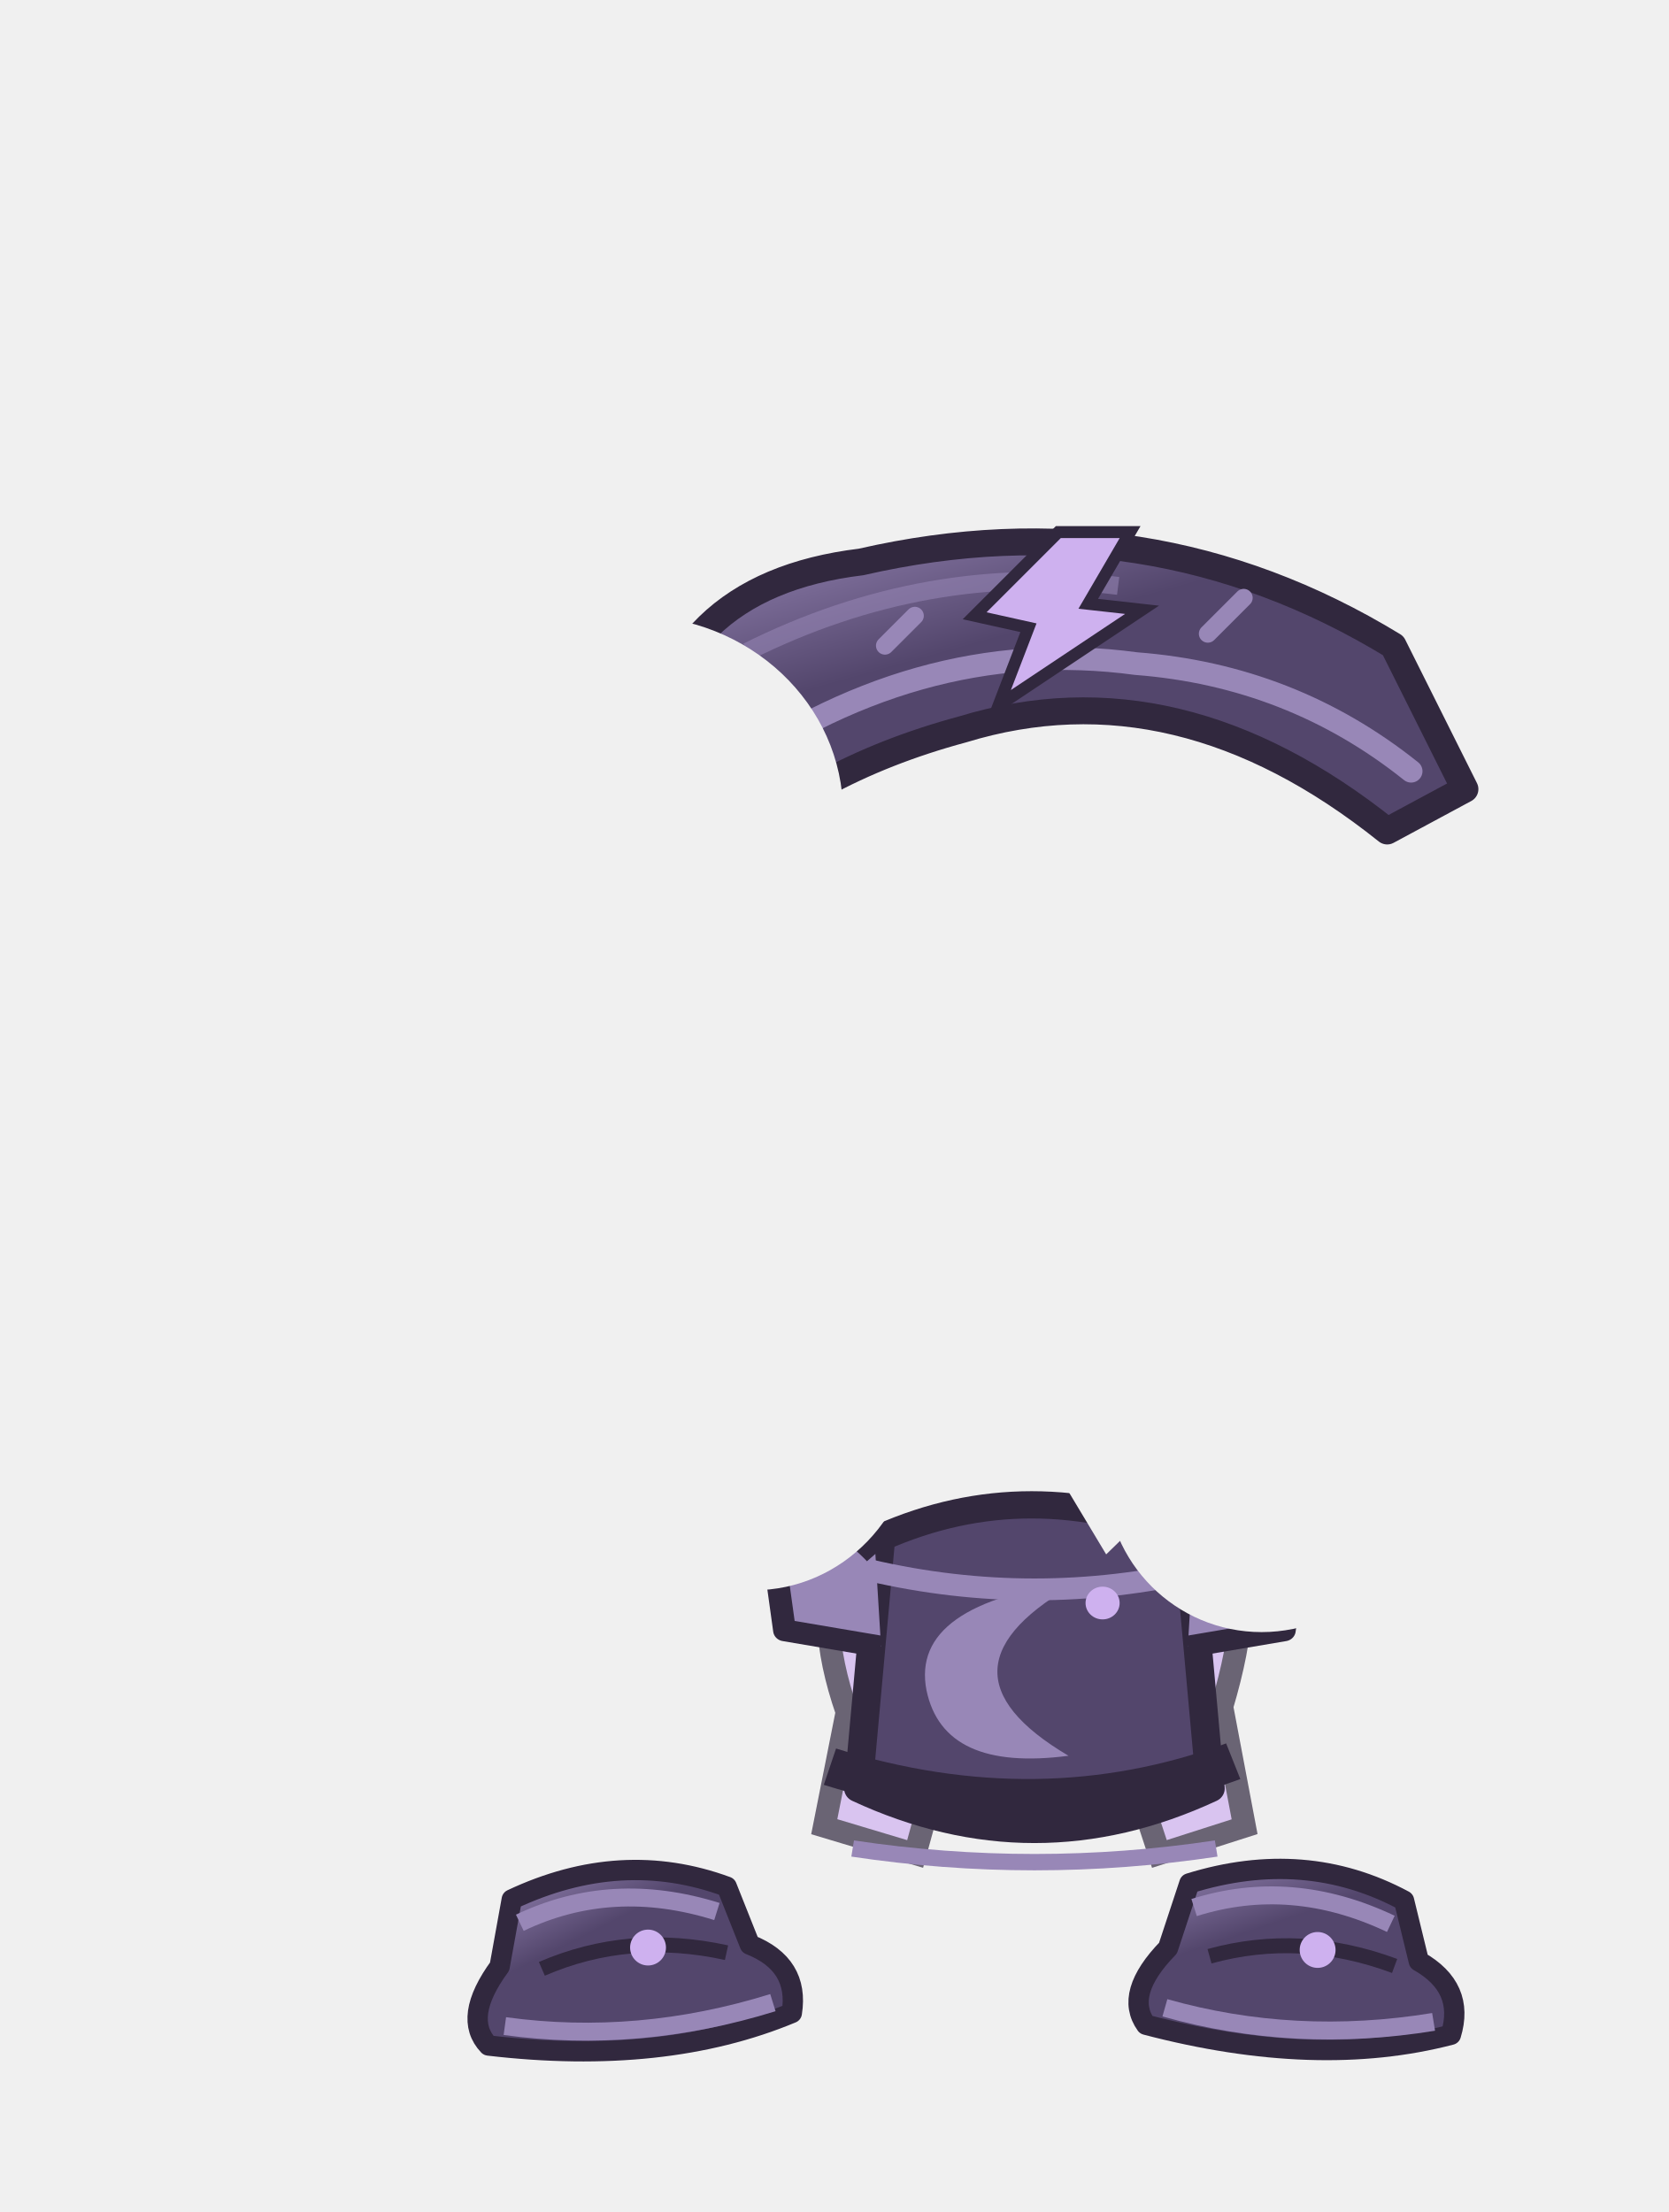
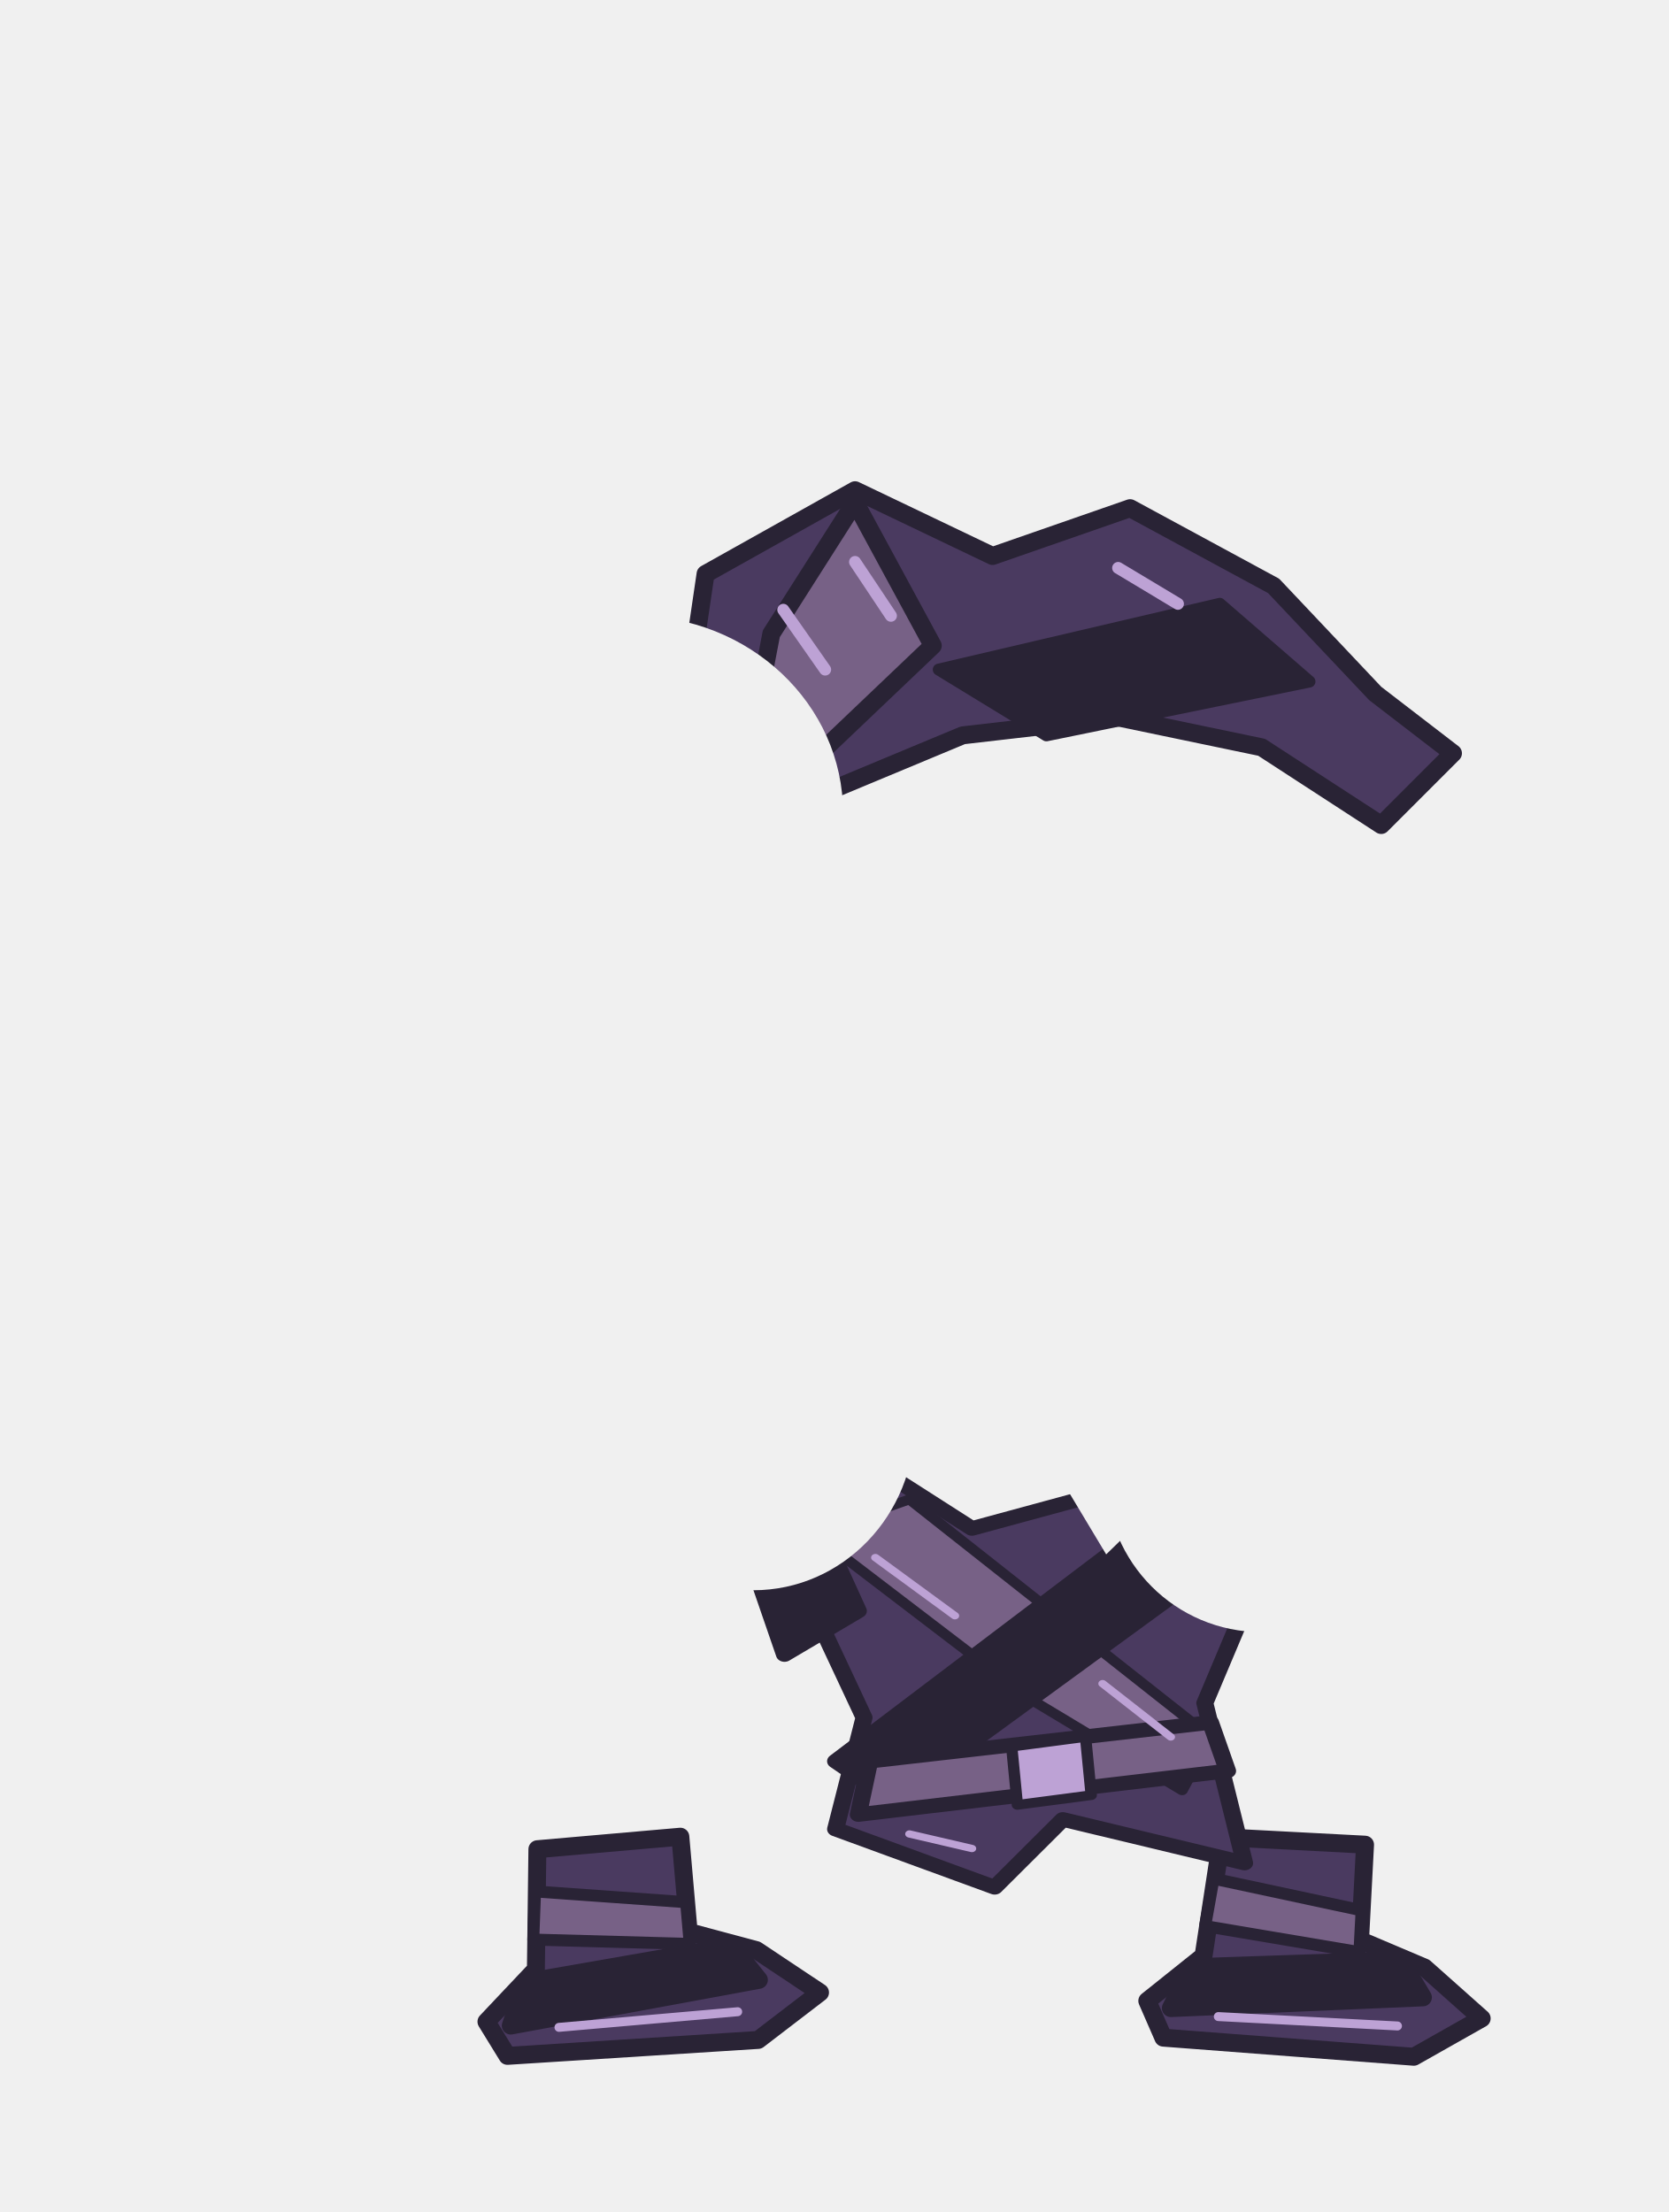
<svg xmlns="http://www.w3.org/2000/svg" width="279" height="370" viewBox="0 0 279 370" data-armor="shadow" data-phase="hurt" data-frame="1">
  <defs>
-     <linearGradient id="metal" x1="0" y1="0" x2=".7" y2="1">
-       <stop stop-color="#9887b7" />
-       <stop offset=".4" stop-color="#53466c" />
-       <stop offset="1" stop-color="#53466c" />
+     <linearGradient id="metal" x1="0" y1="0" x2=".8" y2="1">
+       <stop stop-color="#bda2d5" />
+       <stop offset=".55" stop-color="#4a3a60" />
+       <stop offset="1" stop-color="#bda2d5" />
    </linearGradient>
    <mask id="details" maskUnits="userSpaceOnUse" x="0" y="0" width="279" height="370">
      <rect width="279" height="370" fill="white" />
      <g fill="black">
        <ellipse data-protect="flower" cx="106" cy="136" rx="35" ry="33" />
        <ellipse data-protect="paw" cx="126" cy="238" rx="27" ry="28" />
        <ellipse data-protect="paw" cx="211" cy="247" rx="26" ry="26" />
        <polygon data-protect="scarf" points="109,211 167,230 185,260 223,223" />
      </g>
    </mask>
  </defs>
  <g mask="url(#details)">
    <g transform="translate(106 333) rotate(-5)">
      <g data-part="boot">
-         <path d="M-19 -17Q0 -24 17 -16L20 -6Q28 -2 26 6Q4 13 -25 7Q-29 2 -22 -6Z" fill="url(#metal)" stroke="#31283e" stroke-width="3.4" stroke-linejoin="round" />
-         <path d="M-18 -13Q-2 -19 15 -12M-22 4Q0 9 23 4" fill="none" stroke="#9887b7" stroke-width="3" />
-         <path d="M-15 -5Q0 -10 16 -5" fill="none" stroke="#31283e" stroke-width="2.5" />
-         <circle cx="3" cy="-7" r="3" fill="#ceb1ef" />
+         <path d="M-14 -25L10 -25L10 -9L21 -5L31 3L20 10L-22 9L-25 3L-16 -5Z" fill="#4a3a60" stroke="#292335" stroke-width="3" stroke-linejoin="round" stroke-linecap="round" />
+         <path d="M-15 -18L10 -14L10 -7L-16 -10Z" fill="#776186" stroke="#292335" stroke-width="2" stroke-linejoin="round" stroke-linecap="round" />
+         <path d="M-18 -3L17 -6L21 0L-21 4Z" fill="#292335" stroke="#292335" stroke-width="3" stroke-linejoin="round" stroke-linecap="round" />
+         <path d="M-13 5L17 5" fill="none" stroke="#bda2d5" stroke-width="1.5" stroke-linejoin="round" stroke-linecap="round" />
      </g>
    </g>
    <g transform="translate(217 333) rotate(3)">
      <g data-part="boot">
-         <path d="M-19 -17Q0 -24 17 -16L20 -6Q28 -2 26 6Q4 13 -25 7Q-29 2 -22 -6Z" fill="url(#metal)" stroke="#31283e" stroke-width="3.4" stroke-linejoin="round" />
-         <path d="M-18 -13Q-2 -19 15 -12M-22 4Q0 9 23 4" fill="none" stroke="#9887b7" stroke-width="3" />
-         <path d="M-15 -5Q0 -10 16 -5" fill="none" stroke="#31283e" stroke-width="2.5" />
-         <circle cx="3" cy="-7" r="3" fill="#ceb1ef" />
+         <path d="M-14 -25L10 -25L10 -9L21 -5L31 3L20 10L-22 9L-25 3L-16 -5Z" fill="#4a3a60" stroke="#292335" stroke-width="3" stroke-linejoin="round" stroke-linecap="round" />
+         <path d="M-15 -18L10 -14L10 -7L-16 -10Z" fill="#776186" stroke="#292335" stroke-width="2" stroke-linejoin="round" stroke-linecap="round" />
+         <path d="M-18 -3L17 -6L21 0L-21 4Z" fill="#292335" stroke="#292335" stroke-width="3" stroke-linejoin="round" stroke-linecap="round" />
+         <path d="M-13 5L17 5" fill="none" stroke="#bda2d5" stroke-width="1.5" stroke-linejoin="round" stroke-linecap="round" />
      </g>
    </g>
    <g transform="translate(173 280) rotate(0)">
-       <g data-part="chestplate" transform="translate(-47.5 -36.5) scale(0.95 0.9125)">
-         <path d="M16 18Q11 29 17 47L13 68 29 73 34 54 66 54 72 73 87 68 83 46Q89 25 84 18" fill="#ceb1ef" opacity=".7" stroke="#31283e" stroke-width="4" />
-         <path d="M23 15 Q49 3 77 15 L81 61 Q50 76 19 61Z" fill="#53466c" stroke="#31283e" stroke-width="5" stroke-linejoin="round" />
-         <path d="M22 18Q12 7 4 17L6 32 23 35M78 18Q88 7 96 17L94 32 77 35" fill="#9887b7" stroke="#31283e" stroke-width="4" stroke-linejoin="round" />
-         <path d="M21 21Q50 28 79 21" fill="none" stroke="#9887b7" stroke-width="4" />
-         <path d="M14 57Q51 69 85 56" fill="none" stroke="#31283e" stroke-width="7" />
-         <path d="M58 23Q30 39 56 55Q34 58 31 43Q28 27 58 23Z" fill="#9887b7" />
-         <circle cx="62" cy="27" r="3" fill="#ceb1ef" />
-         <path d="M18 72Q50 77 82 72" fill="none" stroke="#9887b7" stroke-width="3" />
+       <g data-part="chestplate" transform="scale(0.95 0.8111111)">
+         <path d="M-27 -42L-11 -30L11 -37L32 -45L39 -19L30 6L37 39L5 30L-7 44L-35 32L-30 9L-42 -21Z" fill="#4a3a60" stroke="#292335" stroke-width="3" stroke-linejoin="round" stroke-linecap="round" />
+         <path d="M-39 -29L-22 -36L31 13L26 24L-1 5Z" fill="#776186" stroke="#292335" stroke-width="2" stroke-linejoin="round" stroke-linecap="round" />
+         <path d="M27 -37L37 -27L-25 26L-35 18Z" fill="#292335" stroke="#292335" stroke-width="3" stroke-linejoin="round" stroke-linecap="round" />
+         <path d="M-29 18L31 10L34 20L-31 29Z" fill="#776186" stroke="#292335" stroke-width="3" stroke-linejoin="round" stroke-linecap="round" />
+         <path d="M-4 15L9 13L10 25L-3 27Z" fill="#bda2d5" stroke="#292335" stroke-width="2" stroke-linejoin="round" stroke-linecap="round" />
+         <path d="M-38 -31L-49 -21L-44 -4L-31 -13Z" fill="#292335" stroke="#292335" stroke-width="3" stroke-linejoin="round" stroke-linecap="round" />
+         <path d="M-28 -24L-14 -12M12 2L24 13M-22 33L-11 36" fill="none" stroke="#bda2d5" stroke-width="1.5" stroke-linejoin="round" stroke-linecap="round" />
      </g>
    </g>
    <g transform="translate(177 155) rotate(0)">
      <g data-part="helmet">
-         <path d="M-69 -26Q-66 -57 -33 -61Q15 -72 56 -47L68 -23L55 -16Q20 -44 -16 -33Q-42 -26 -58 -10Z" fill="url(#metal)" stroke="#31283e" stroke-width="4.5" stroke-linejoin="round" />
-         <path d="M-58 -24Q-24 -49 13 -44Q39 -42 59 -26" fill="none" stroke="#9887b7" stroke-width="3.8" stroke-linecap="round" />
-         <path d="M-52 -46Q-22 -61 10 -57" fill="none" stroke="#9887b7" stroke-width="3" opacity=".55" />
-         <path d="M0 -66L-14 -52L-5 -50L-10 -37L14 -53L5 -54L12 -66Z" fill="#ceb1ef" stroke="#31283e" stroke-width="2" />
-         <path d="M-29 -47L-24 -52M25 -49L31 -55" stroke="#9887b7" stroke-width="3" stroke-linecap="round" />
+         <path d="M-64 -25L-59 -59L-34 -73L-11 -62L12 -70L36 -57L53 -39L66 -29L54 -17L34 -30L10 -35L-16 -32L-40 -22Z" fill="#4a3a60" stroke="#292335" stroke-width="3" stroke-linejoin="round" stroke-linecap="round" />
+         <path d="M-34 -71L-21 -47L-42 -27L-53 -23L-48 -49Z" fill="#776186" stroke="#292335" stroke-width="3" stroke-linejoin="round" stroke-linecap="round" />
+         <path d="M-20 -43L27 -54L42 -41L-2 -32Z" fill="#292335" stroke="#292335" stroke-width="2" stroke-linejoin="round" stroke-linecap="round" />
+         <path d="M-46 -53L-39 -43M-34 -61L-28 -52M10 -60L20 -54" fill="none" stroke="#bda2d5" stroke-width="2" stroke-linejoin="round" stroke-linecap="round" />
      </g>
    </g>
  </g>
</svg>
